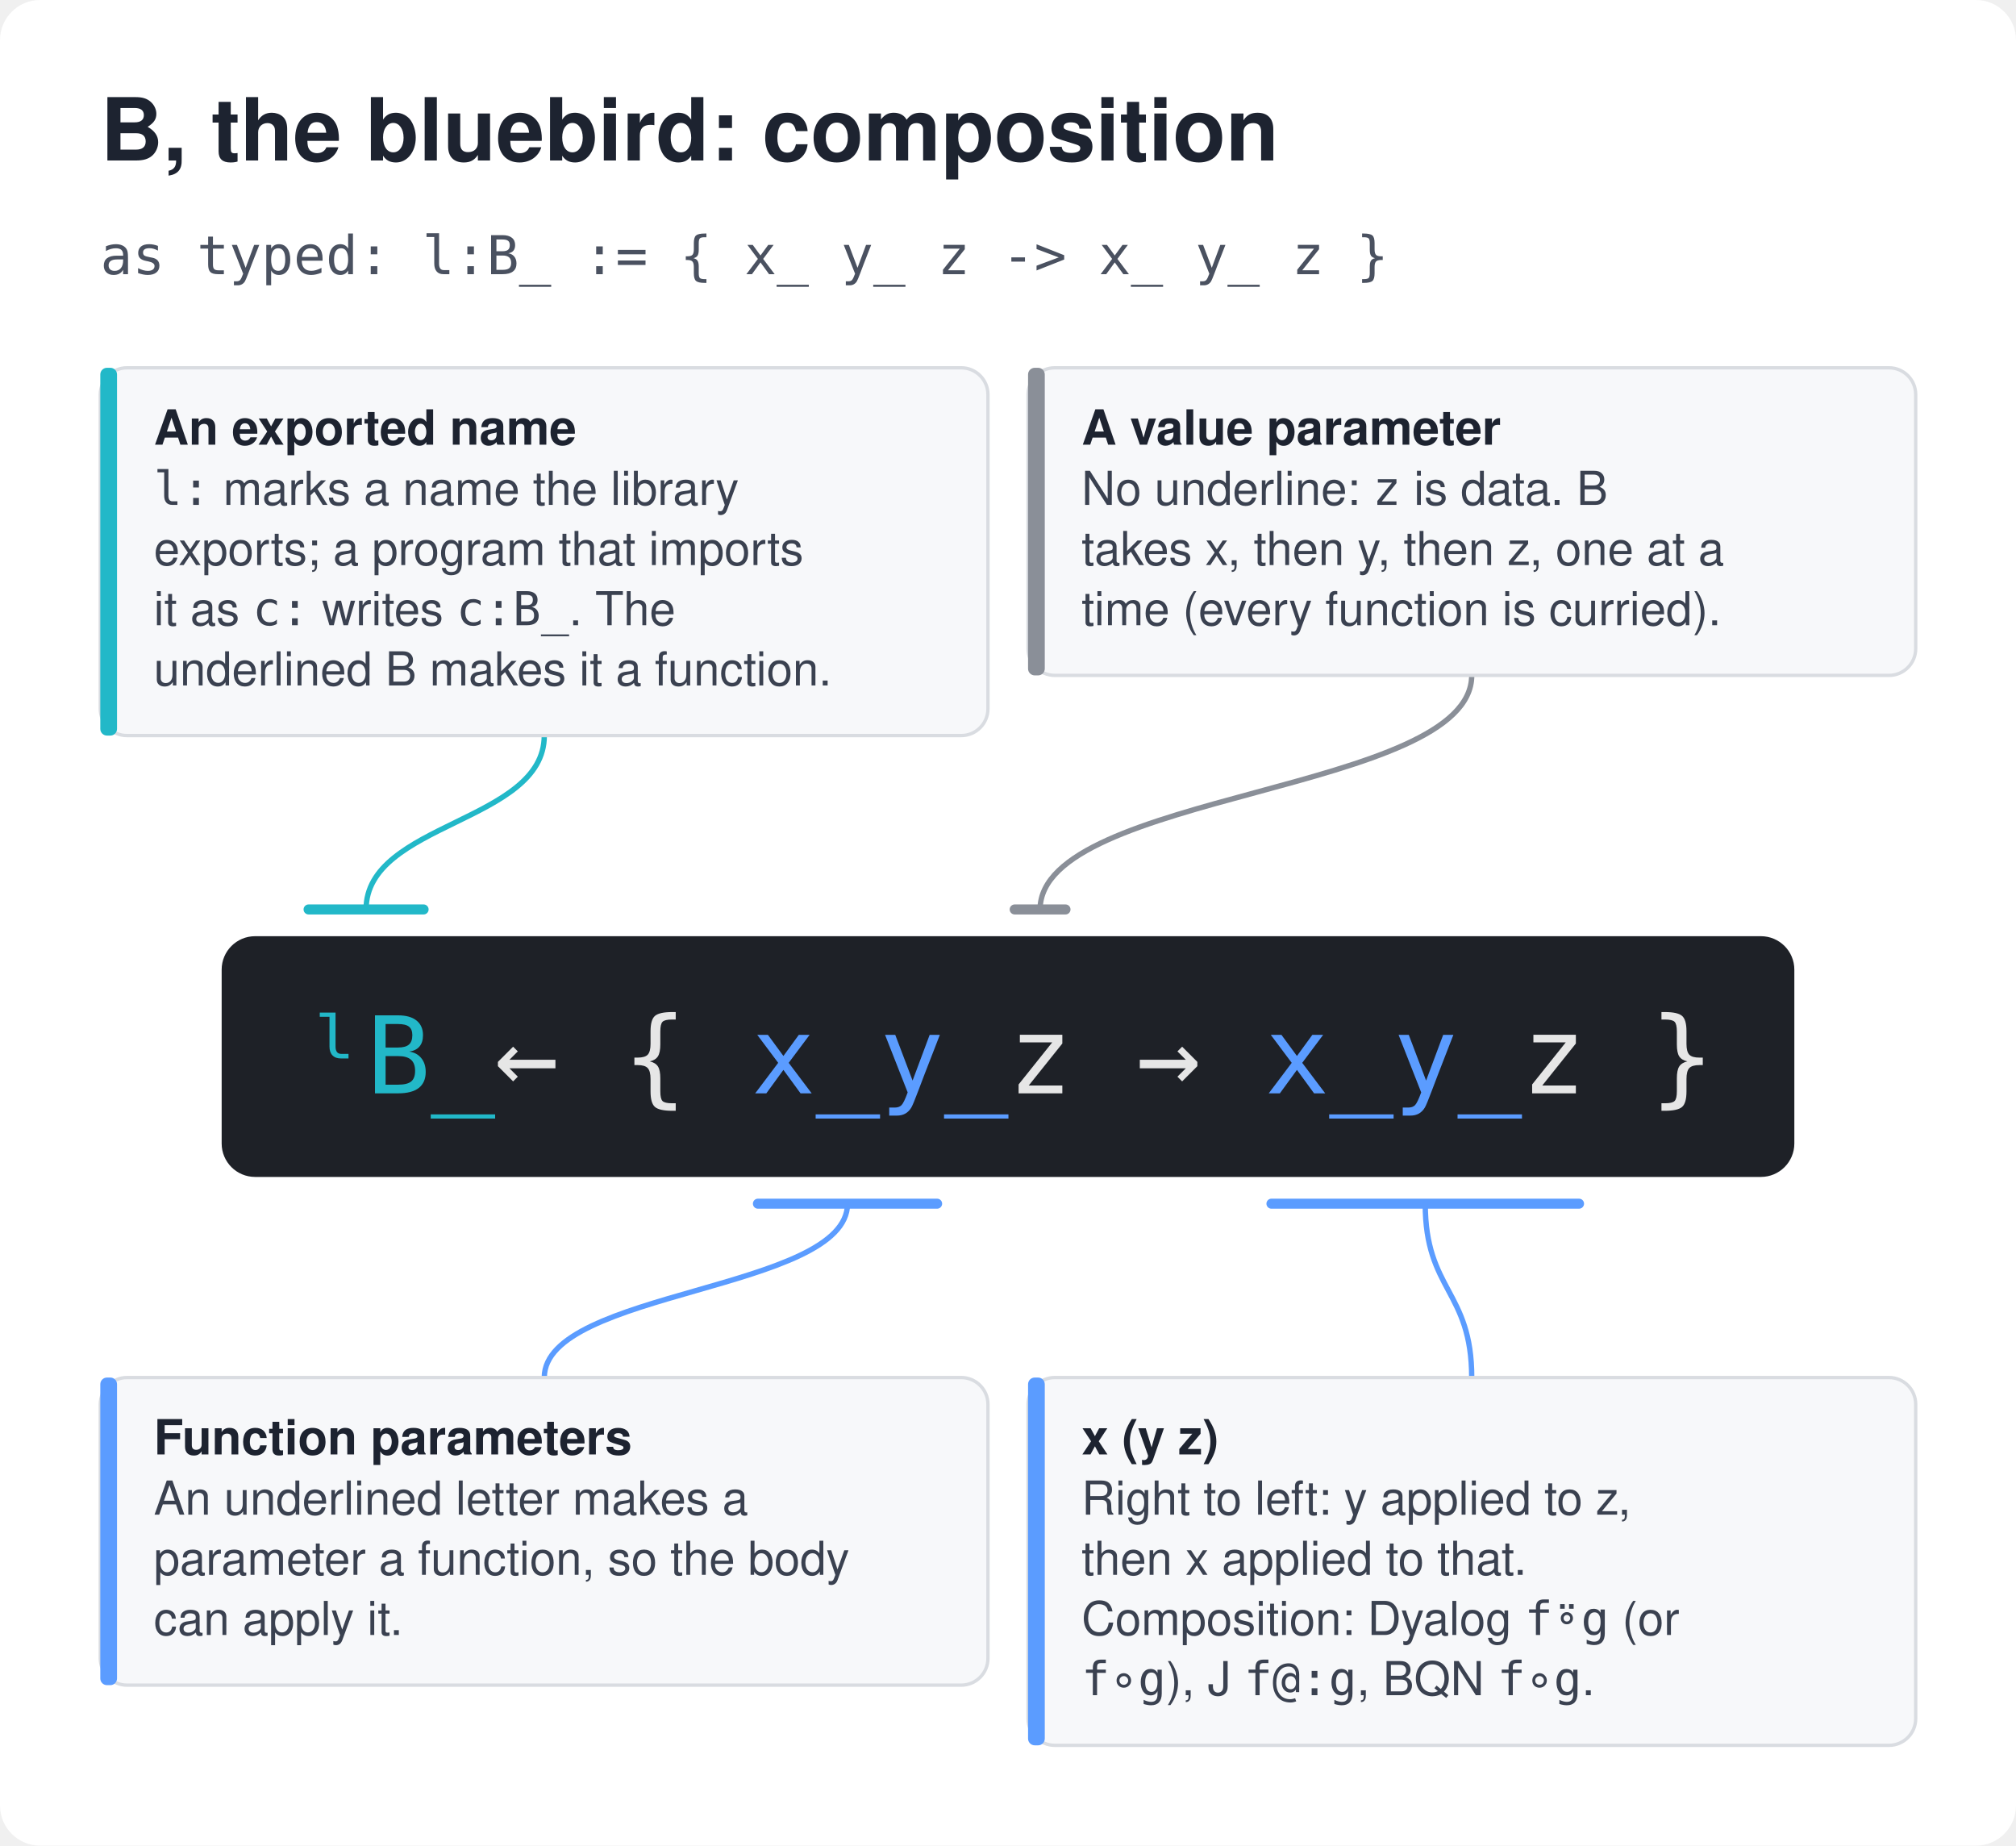
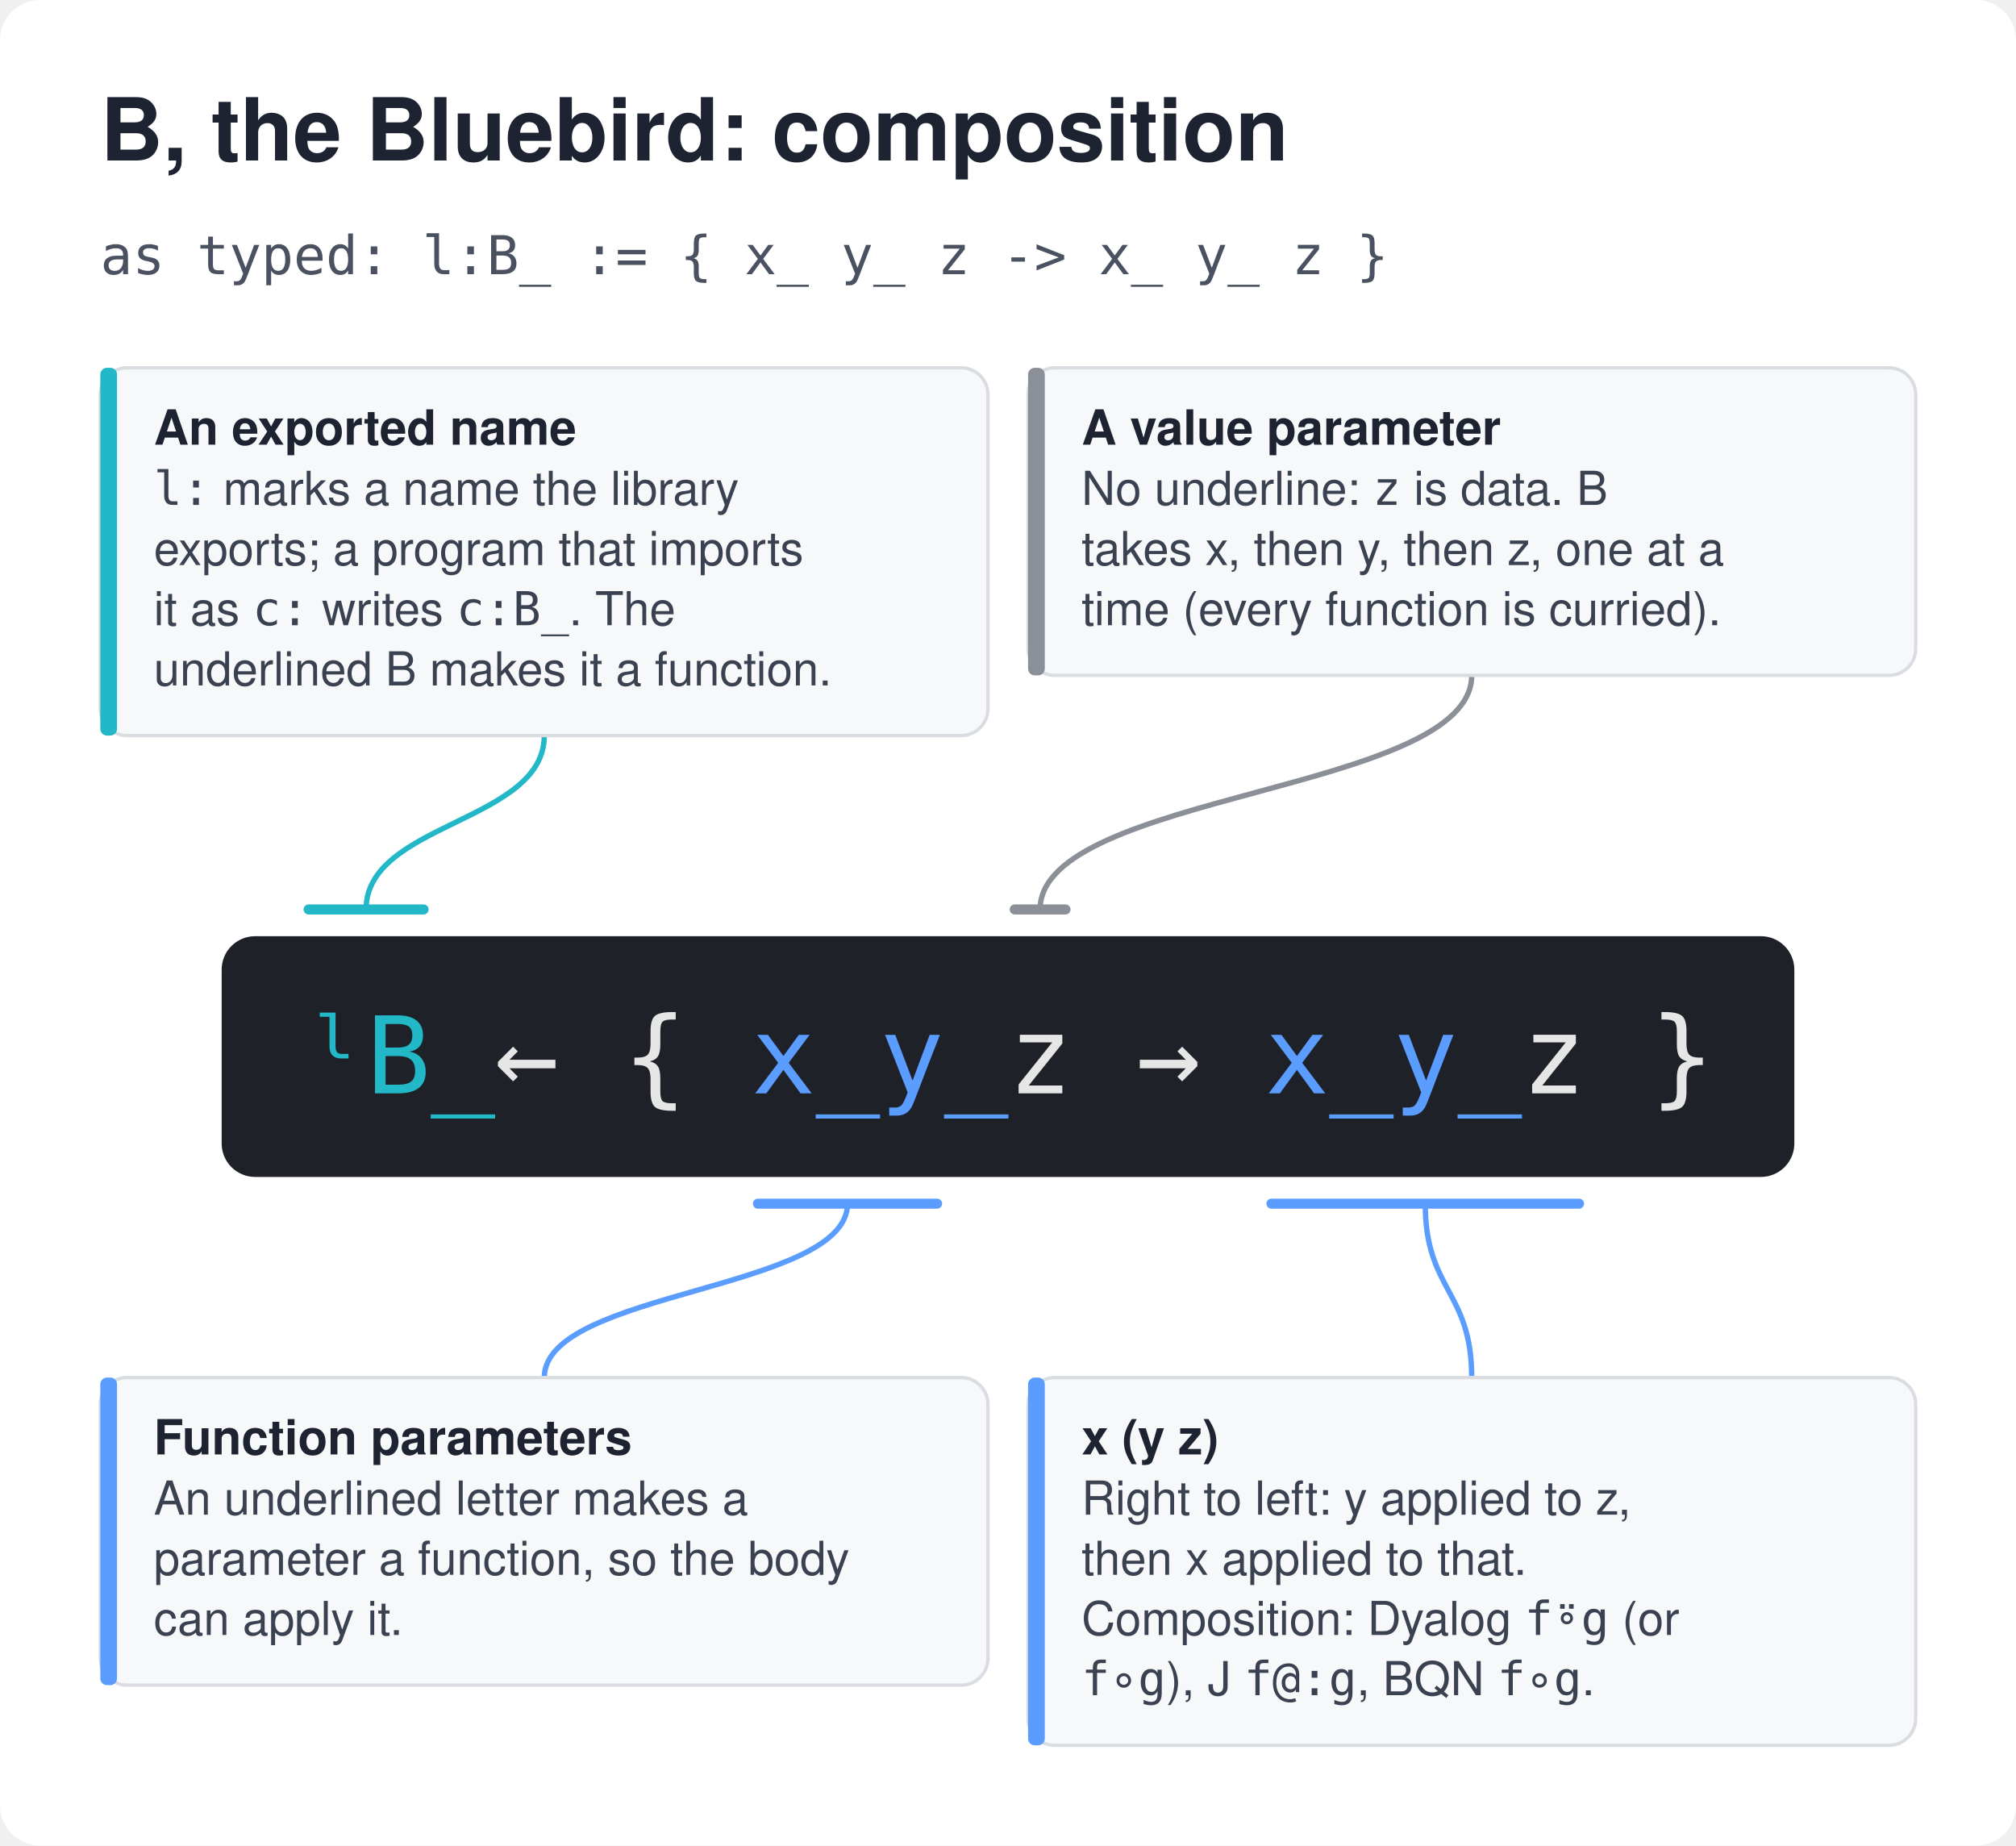
<svg xmlns="http://www.w3.org/2000/svg" width="603" height="552" viewBox="0 0 603 552">
  <style>
.code { font: 32px JuliaMono, 'DejaVu Sans Mono', Menlo, Consolas, monospace; white-space: pre; font-variant-ligatures: none }
.typed { font: 16px JuliaMono, 'DejaVu Sans Mono', Menlo, Consolas, monospace; fill: #4a5160; font-variant-ligatures: none }
.inline { font-family: JuliaMono, 'DejaVu Sans Mono', Menlo, Consolas, monospace; font-variant-ligatures: none }
.heading { font: bold 26px -apple-system, 'Segoe UI', Helvetica, Arial, sans-serif; fill: #1d2330 }
.title { font: bold 14.5px -apple-system, 'Segoe UI', Helvetica, Arial, sans-serif; fill: #1d2330 }
.note { font: 14px -apple-system, 'Segoe UI', Helvetica, Arial, sans-serif; fill: #3a4150 }
.box { fill: #f7f8fa; stroke: #d9dce1 }
.leader { fill: none; stroke-width: 1.6 }
.mark { stroke-width: 3; stroke-linecap: round }
</style>
  <rect width="100%" height="100%" rx="12" fill="#ffffff" />
-   <text x="30" y="48" class="heading">B, the bluebird: composition</text>
+   <text x="30" y="48" class="heading">B, the Bluebird: composition</text>
  <text x="30" y="82" class="typed">as typed: l:B_ := { x_ y_ z -&gt; x_ y_ z }</text>
  <rect x="66.3" y="280.0" width="470.4" height="72" rx="10" fill="#1e2127" />
  <text x="90.3" y="327.0" class="code" fill="#22b8c8">ˡB̲</text>
  <text x="147.9" y="327.0" class="code" fill="#e6e6e6">←</text>
  <text x="186.3" y="327.0" class="code" fill="#e6e6e6">{</text>
  <text x="224.7" y="327.0" class="code" fill="#5b9cff">x̲</text>
  <text x="263.1" y="327.0" class="code" fill="#5b9cff">y̲</text>
  <text x="301.5" y="327.0" class="code" fill="#e6e6e6">z</text>
  <text x="339.9" y="327.0" class="code" fill="#e6e6e6">→</text>
  <text x="378.3" y="327.0" class="code" fill="#5b9cff">x̲</text>
  <text x="416.7" y="327.0" class="code" fill="#5b9cff">y̲</text>
  <text x="455.1" y="327.0" class="code" fill="#e6e6e6">z</text>
  <text x="493.5" y="327.0" class="code" fill="#e6e6e6">}</text>
  <path d="M162.8 220.0 C162.8 246.0 109.5 246.0 109.5 272.0" class="leader" stroke="#22b8c8" />
  <line x1="92.3" y1="272.0" x2="126.7" y2="272.0" class="mark" stroke="#22b8c8" />
  <rect x="30.0" y="110.0" width="265.5" height="110.0" rx="8" class="box" />
  <rect x="30.0" y="110.0" width="5" height="110.0" rx="2" fill="#22b8c8" />
  <text x="46.0" y="133.0" class="title">An exported name</text>
  <text x="46.0" y="151.0" class="note">
    <tspan class="inline">l:</tspan> marks a name the library</text>
  <text x="46.0" y="169.0" class="note">exports; a program that imports</text>
  <text x="46.0" y="187.0" class="note">it as <tspan class="inline">c:</tspan> writes <tspan class="inline">c:B_</tspan>. The</text>
  <text x="46.0" y="205.0" class="note">underlined B makes it a function.</text>
  <path d="M440.2 202.0 C440.2 237.0 311.1 237.0 311.1 272.0" class="leader" stroke="#8a8f98" />
  <line x1="303.5" y1="272.0" x2="318.7" y2="272.0" class="mark" stroke="#8a8f98" />
  <rect x="307.5" y="110.0" width="265.5" height="92.0" rx="8" class="box" />
  <rect x="307.5" y="110.0" width="5" height="92.0" rx="2" fill="#8a8f98" />
  <text x="323.5" y="133.0" class="title">A value parameter</text>
  <text x="323.5" y="151.0" class="note">No underline: <tspan class="inline">z</tspan> is data. B</text>
  <text x="323.5" y="169.0" class="note">takes x, then y, then z, one at a</text>
  <text x="323.5" y="187.0" class="note">time (every function is curried).</text>
  <path d="M162.8 412.0 C162.8 386.0 253.5 386.0 253.5 360.0" class="leader" stroke="#5b9cff" />
  <line x1="226.7" y1="360.0" x2="280.3" y2="360.0" class="mark" stroke="#5b9cff" />
  <rect x="30.0" y="412.0" width="265.5" height="92.0" rx="8" class="box" />
  <rect x="30.0" y="412.0" width="5" height="92.0" rx="2" fill="#5b9cff" />
  <text x="46.0" y="435.0" class="title">Function parameters</text>
  <text x="46.0" y="453.0" class="note">An underlined letter makes a</text>
  <text x="46.0" y="471.0" class="note">parameter a function, so the body</text>
  <text x="46.0" y="489.0" class="note">can apply it.</text>
  <path d="M440.2 412.0 C440.2 386.0 426.3 386.0 426.3 360.0" class="leader" stroke="#5b9cff" />
  <line x1="380.3" y1="360.0" x2="472.3" y2="360.0" class="mark" stroke="#5b9cff" />
  <rect x="307.5" y="412.0" width="265.5" height="110.0" rx="8" class="box" />
  <rect x="307.5" y="412.0" width="5" height="110.0" rx="2" fill="#5b9cff" />
  <text x="323.5" y="435.0" class="title">x (y z)</text>
  <text x="323.5" y="453.0" class="note">Right to left: y applied to z,</text>
  <text x="323.5" y="471.0" class="note">then x applied to that.</text>
  <text x="323.5" y="489.0" class="note">Composition: Dyalog <tspan class="inline">f⍤g</tspan> (or</text>
  <text x="323.5" y="507.0" class="note">
    <tspan class="inline">f∘g</tspan>), J <tspan class="inline">f@:g</tspan>, BQN <tspan class="inline">f∘g</tspan>.</text>
</svg>
